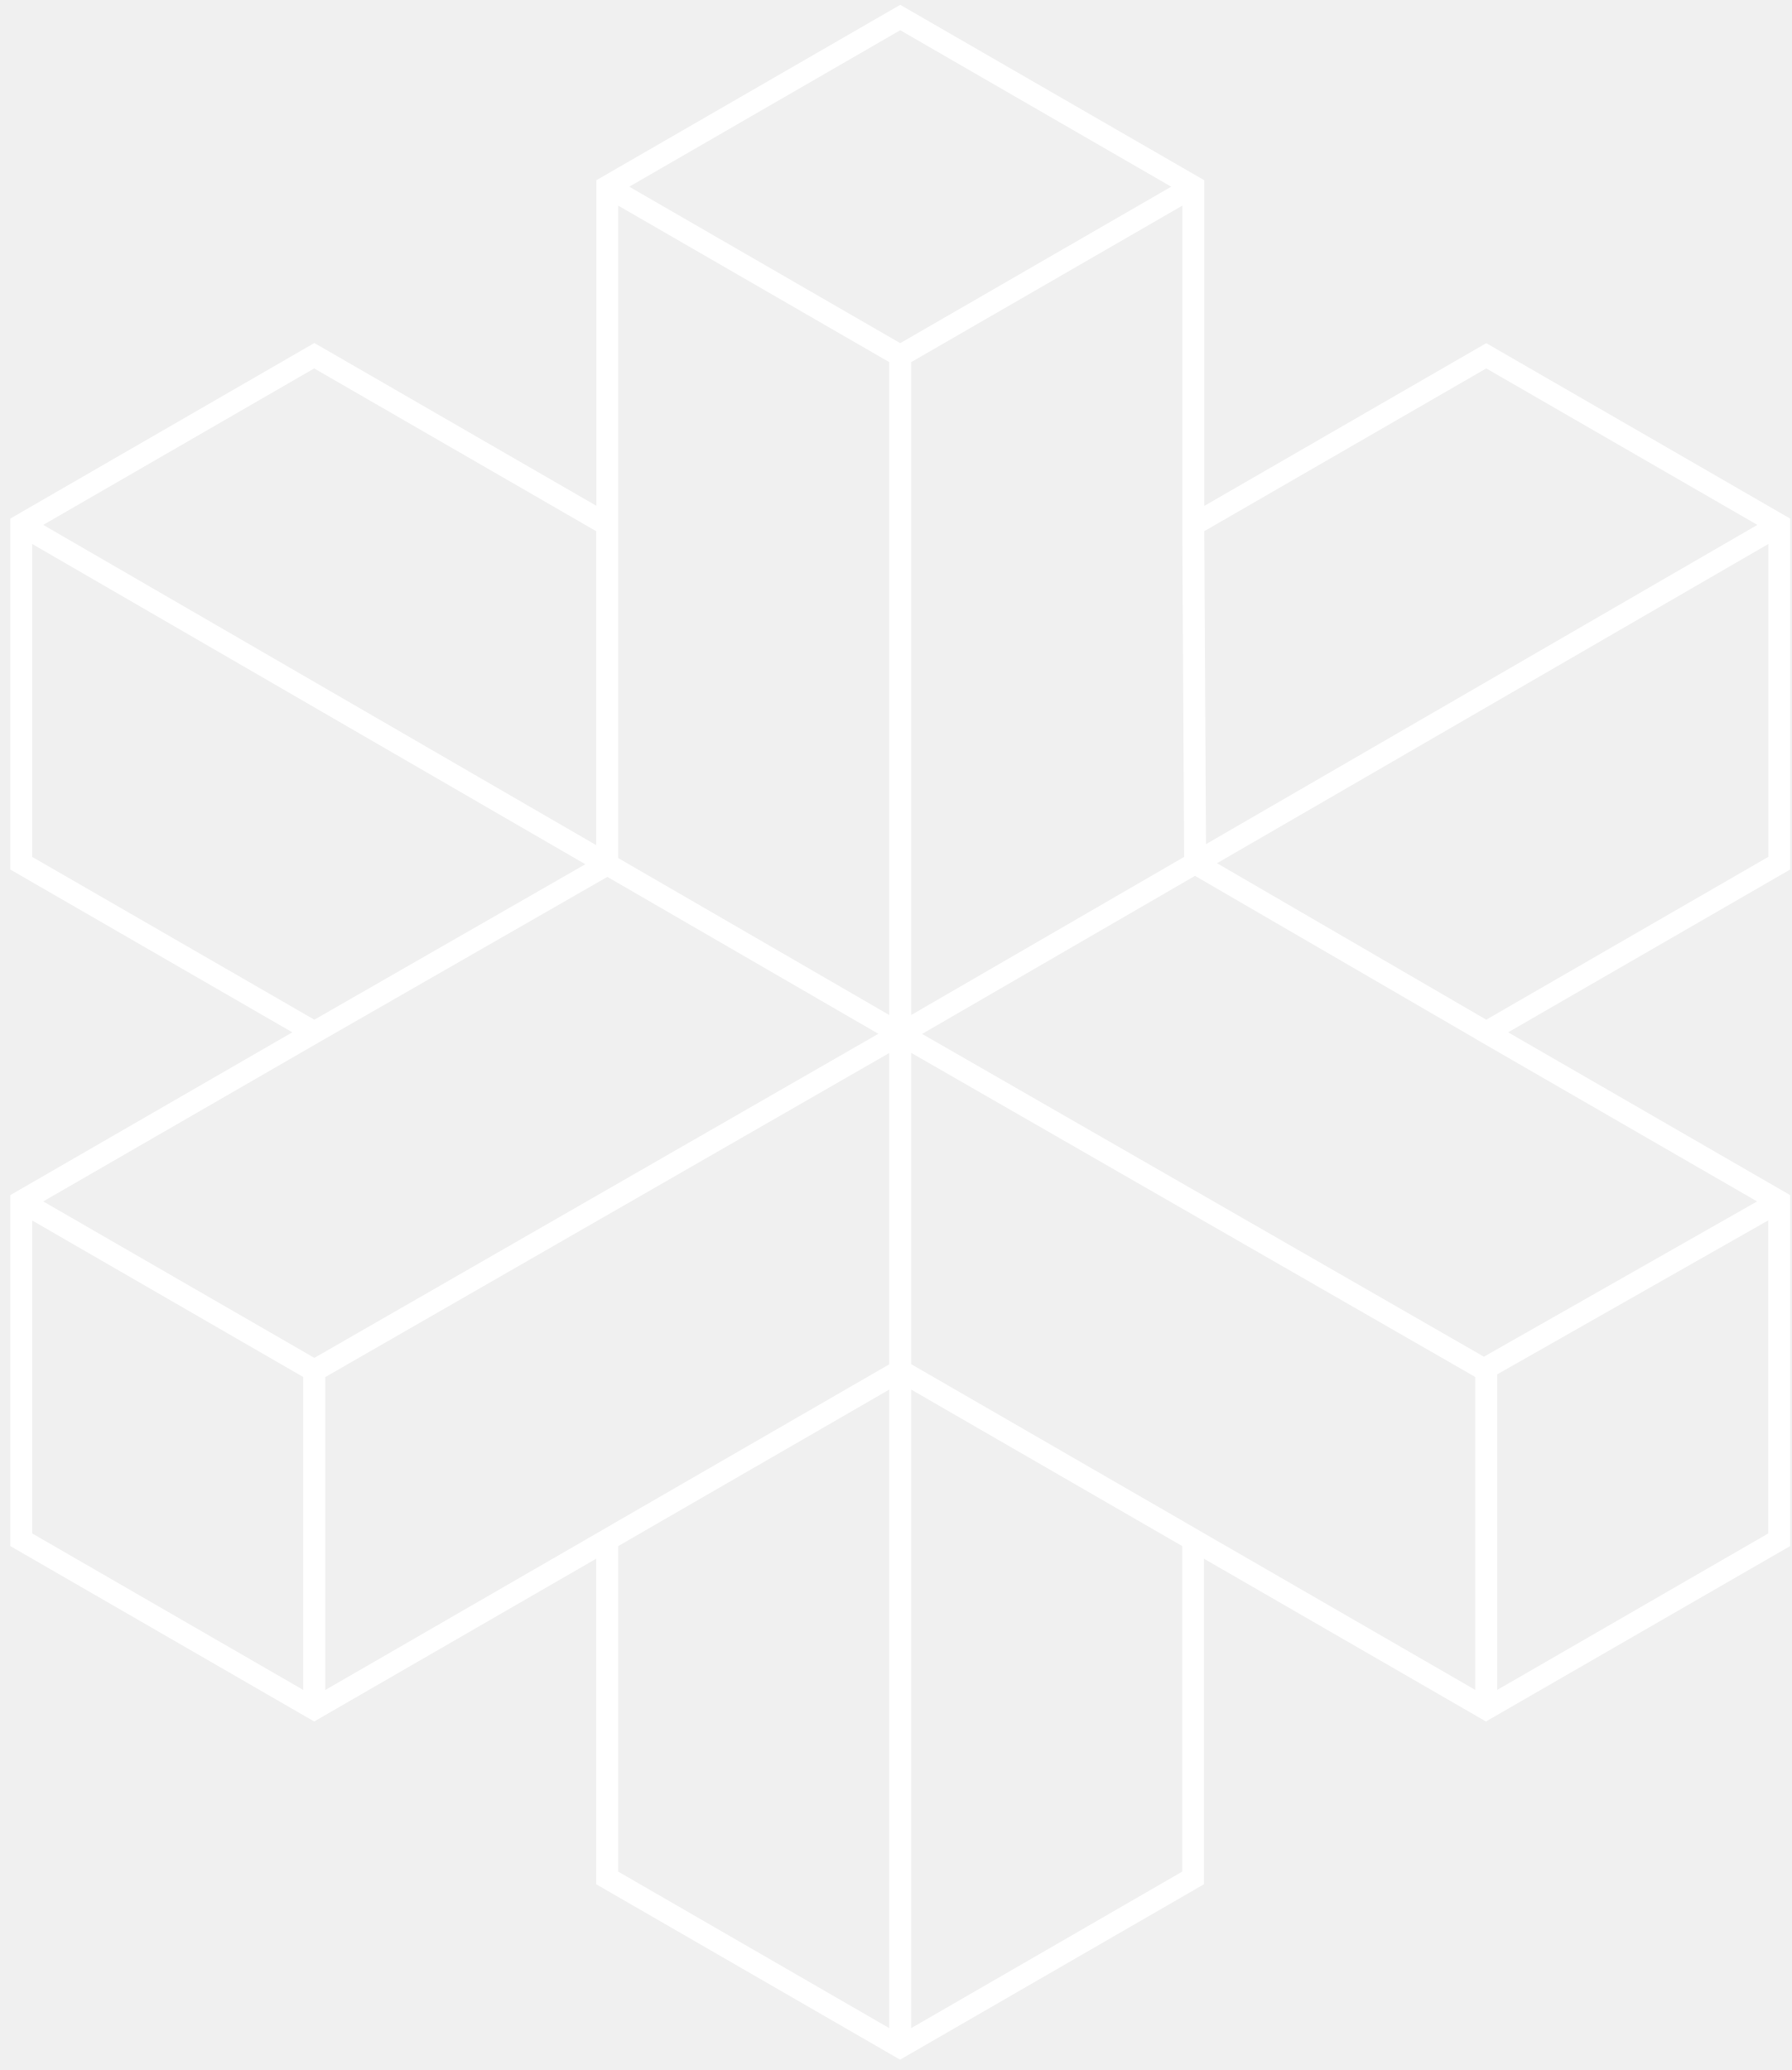
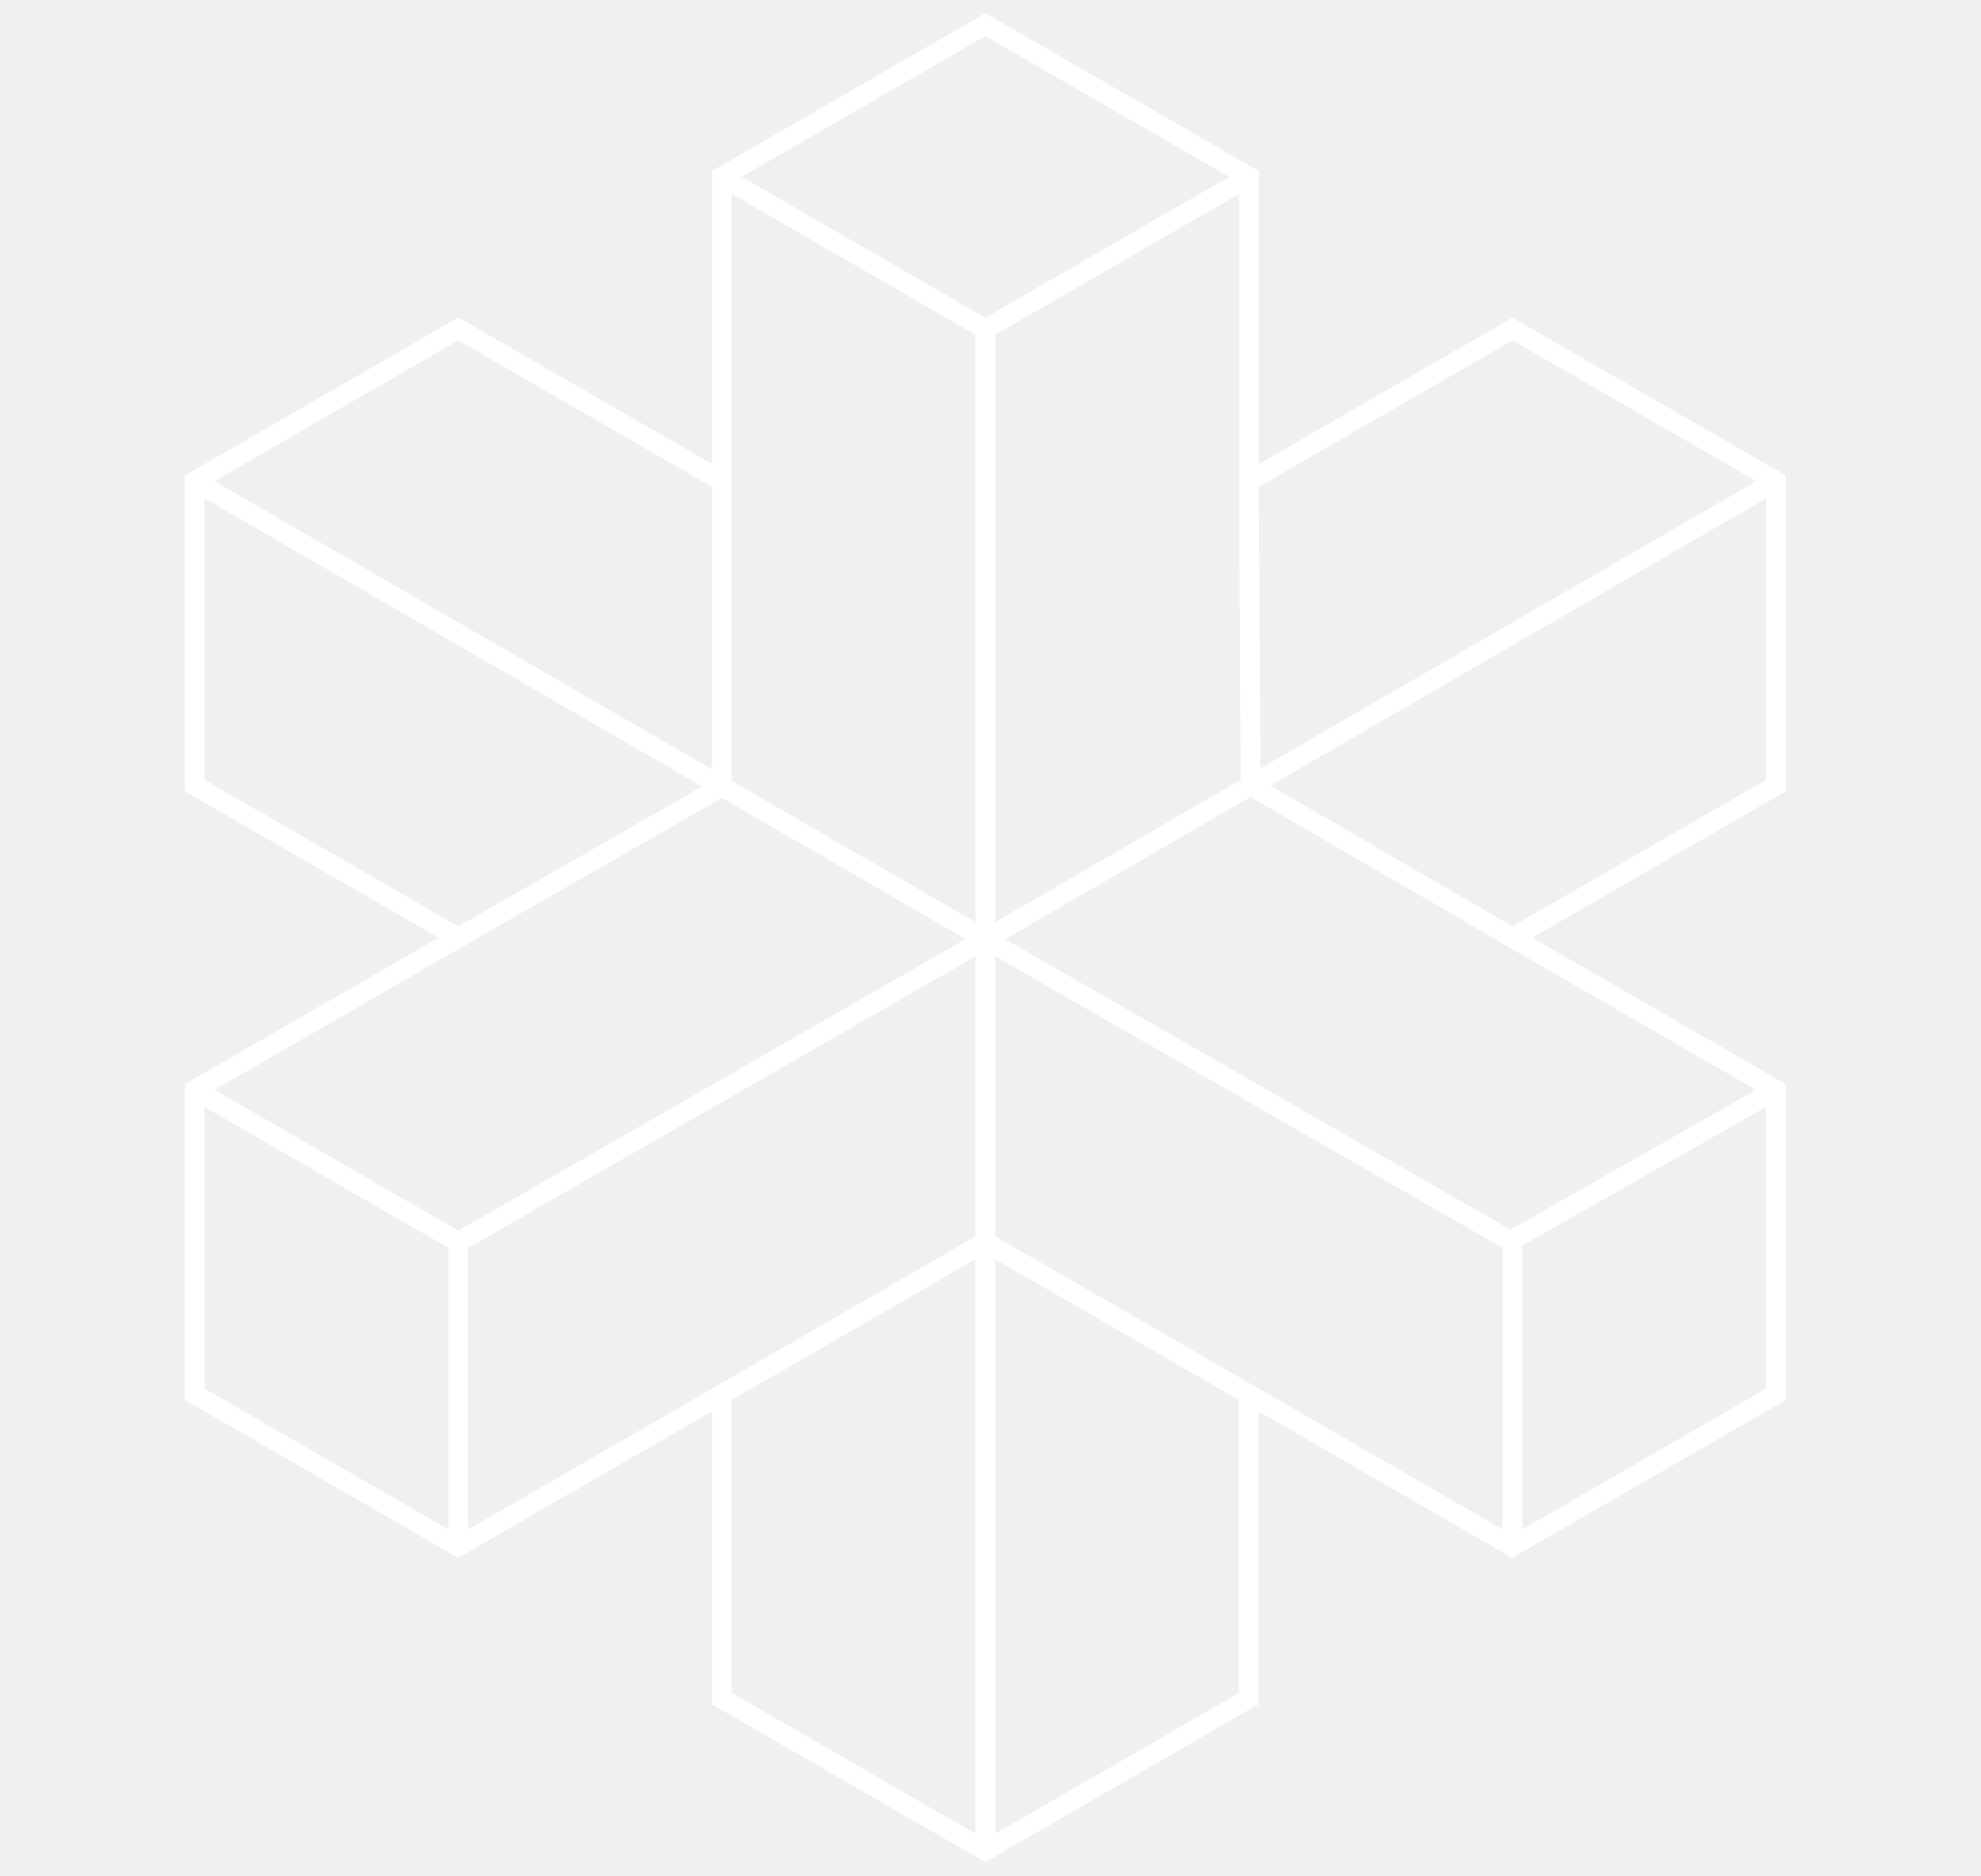
- <svg xmlns="http://www.w3.org/2000/svg" width="122" height="141" viewBox="0 0 122 141" fill="none">
-   <g clip-path="url(#clip0_5_86)">
-     <path d="M121.922 35.323L101.226 23.375L82.019 34.463V12.277L61.313 0.329L40.616 12.277V34.453L21.41 23.365L0.703 35.323V59.229L19.91 70.317L0.703 81.406V105.312L21.399 117.26L40.606 106.172V128.348L61.303 140.296L81.999 128.348V106.172L101.206 117.26L121.922 105.312V81.406L102.715 70.317L121.922 59.229V35.323ZM101.226 25.095L119.692 35.753L82.139 57.5L82.019 36.183L101.226 25.095ZM80.529 37.043L80.649 58.369L62.062 69.138V24.665L80.529 14.006V37.043ZM42.106 14.006L60.563 24.665V69.138L42.106 58.449V14.006ZM21.399 25.095L40.606 36.183V57.569L2.943 35.753L21.399 25.095ZM2.193 58.369V37.053L39.866 58.869L21.41 69.458L2.193 58.369ZM2.193 104.452V83.135L20.65 93.794V115.11L2.193 104.452ZM2.943 81.836L21.779 70.967L41.366 59.729L59.823 70.418L21.41 92.494L2.943 81.836ZM60.563 138.147L42.106 127.488V105.312L60.563 94.654V138.147ZM42.106 103.592L40.986 104.242L22.149 115.12V93.804L60.563 71.727V92.934L42.106 103.592ZM61.313 23.375L42.856 12.717L61.313 2.058L79.769 12.717L61.313 23.375ZM80.519 127.488L62.062 138.147V94.654L80.519 105.312V127.488ZM100.476 115.11L81.639 104.232L80.519 103.582L62.062 92.924V71.717L100.476 93.794V115.11ZM120.432 104.452L101.975 115.11V93.614L120.432 83.126V104.452ZM119.672 81.836L101.066 92.414L62.802 70.427L81.389 59.659L99.736 70.317L100.356 70.677L100.726 70.897L100.846 70.967L119.672 81.836ZM120.432 58.369L101.226 69.458L82.889 58.799L120.442 37.053V58.369H120.432Z" fill="white" />
+ <svg xmlns="http://www.w3.org/2000/svg" width="150" height="142" viewBox="0 0 150 142" fill="none">
+   <g clip-path="url(#clip0_4575_49)">
+     <path d="M135.219 35.995L114.522 24.047L95.316 35.135V12.949L74.609 1L53.913 12.949V35.125L34.706 24.037L14 35.995V59.901L33.207 70.989L14 82.078V105.984L34.696 117.932L53.903 106.844V129.02L74.599 140.968L95.296 129.02V106.844L114.502 117.932L135.219 105.984V82.078L116.012 70.989L135.219 59.901V35.995ZM114.522 25.767L132.989 36.425L95.436 58.171L95.316 36.855L114.522 25.767ZM93.826 37.715L93.946 59.041L75.359 69.81V25.337L93.826 14.678V37.715ZM55.403 14.678L73.86 25.337V69.81L55.403 59.121V14.678ZM34.696 25.767L53.903 36.855V58.241L16.24 36.425L34.696 25.767ZM15.49 59.041V37.725L53.163 59.541L34.706 70.129L15.49 59.041ZM15.49 105.124V83.807L33.947 94.466V115.782L15.49 105.124ZM16.24 82.508L35.076 71.639L54.663 60.401L73.12 71.089L34.706 93.166L16.24 82.508ZM73.86 138.819L55.403 128.16V105.984L73.86 95.326V138.819ZM55.403 104.264L54.283 104.914L35.446 115.792V94.476L73.86 72.399V93.606L55.403 104.264ZM74.609 24.047L56.153 13.389L74.609 2.73L93.066 13.389L74.609 24.047ZM93.816 128.16L75.359 138.819V95.326L93.816 105.984V128.16ZM113.773 115.782L94.936 104.904L93.816 104.254L75.359 93.596V72.389L113.773 94.466V115.782ZM133.729 105.124L115.272 115.782V94.286L133.729 83.797V105.124ZM132.969 82.508L114.362 93.086L76.099 71.099L94.686 60.331L113.033 70.989L113.653 71.349L114.023 71.569L114.142 71.639L132.969 82.508ZM133.729 59.041L114.522 70.129L96.186 59.471L133.739 37.725V59.041H133.729Z" fill="white" />
  </g>
  <defs>
-     <clipPath id="clip0_5_86">
-       <rect width="121.219" height="139.969" fill="white" transform="translate(0.703125 0.328125)" />
+     <clipPath id="clip0_4575_49">
+       <rect width="121.219" height="139.969" fill="white" transform="translate(14 1)" />
    </clipPath>
  </defs>
</svg>
